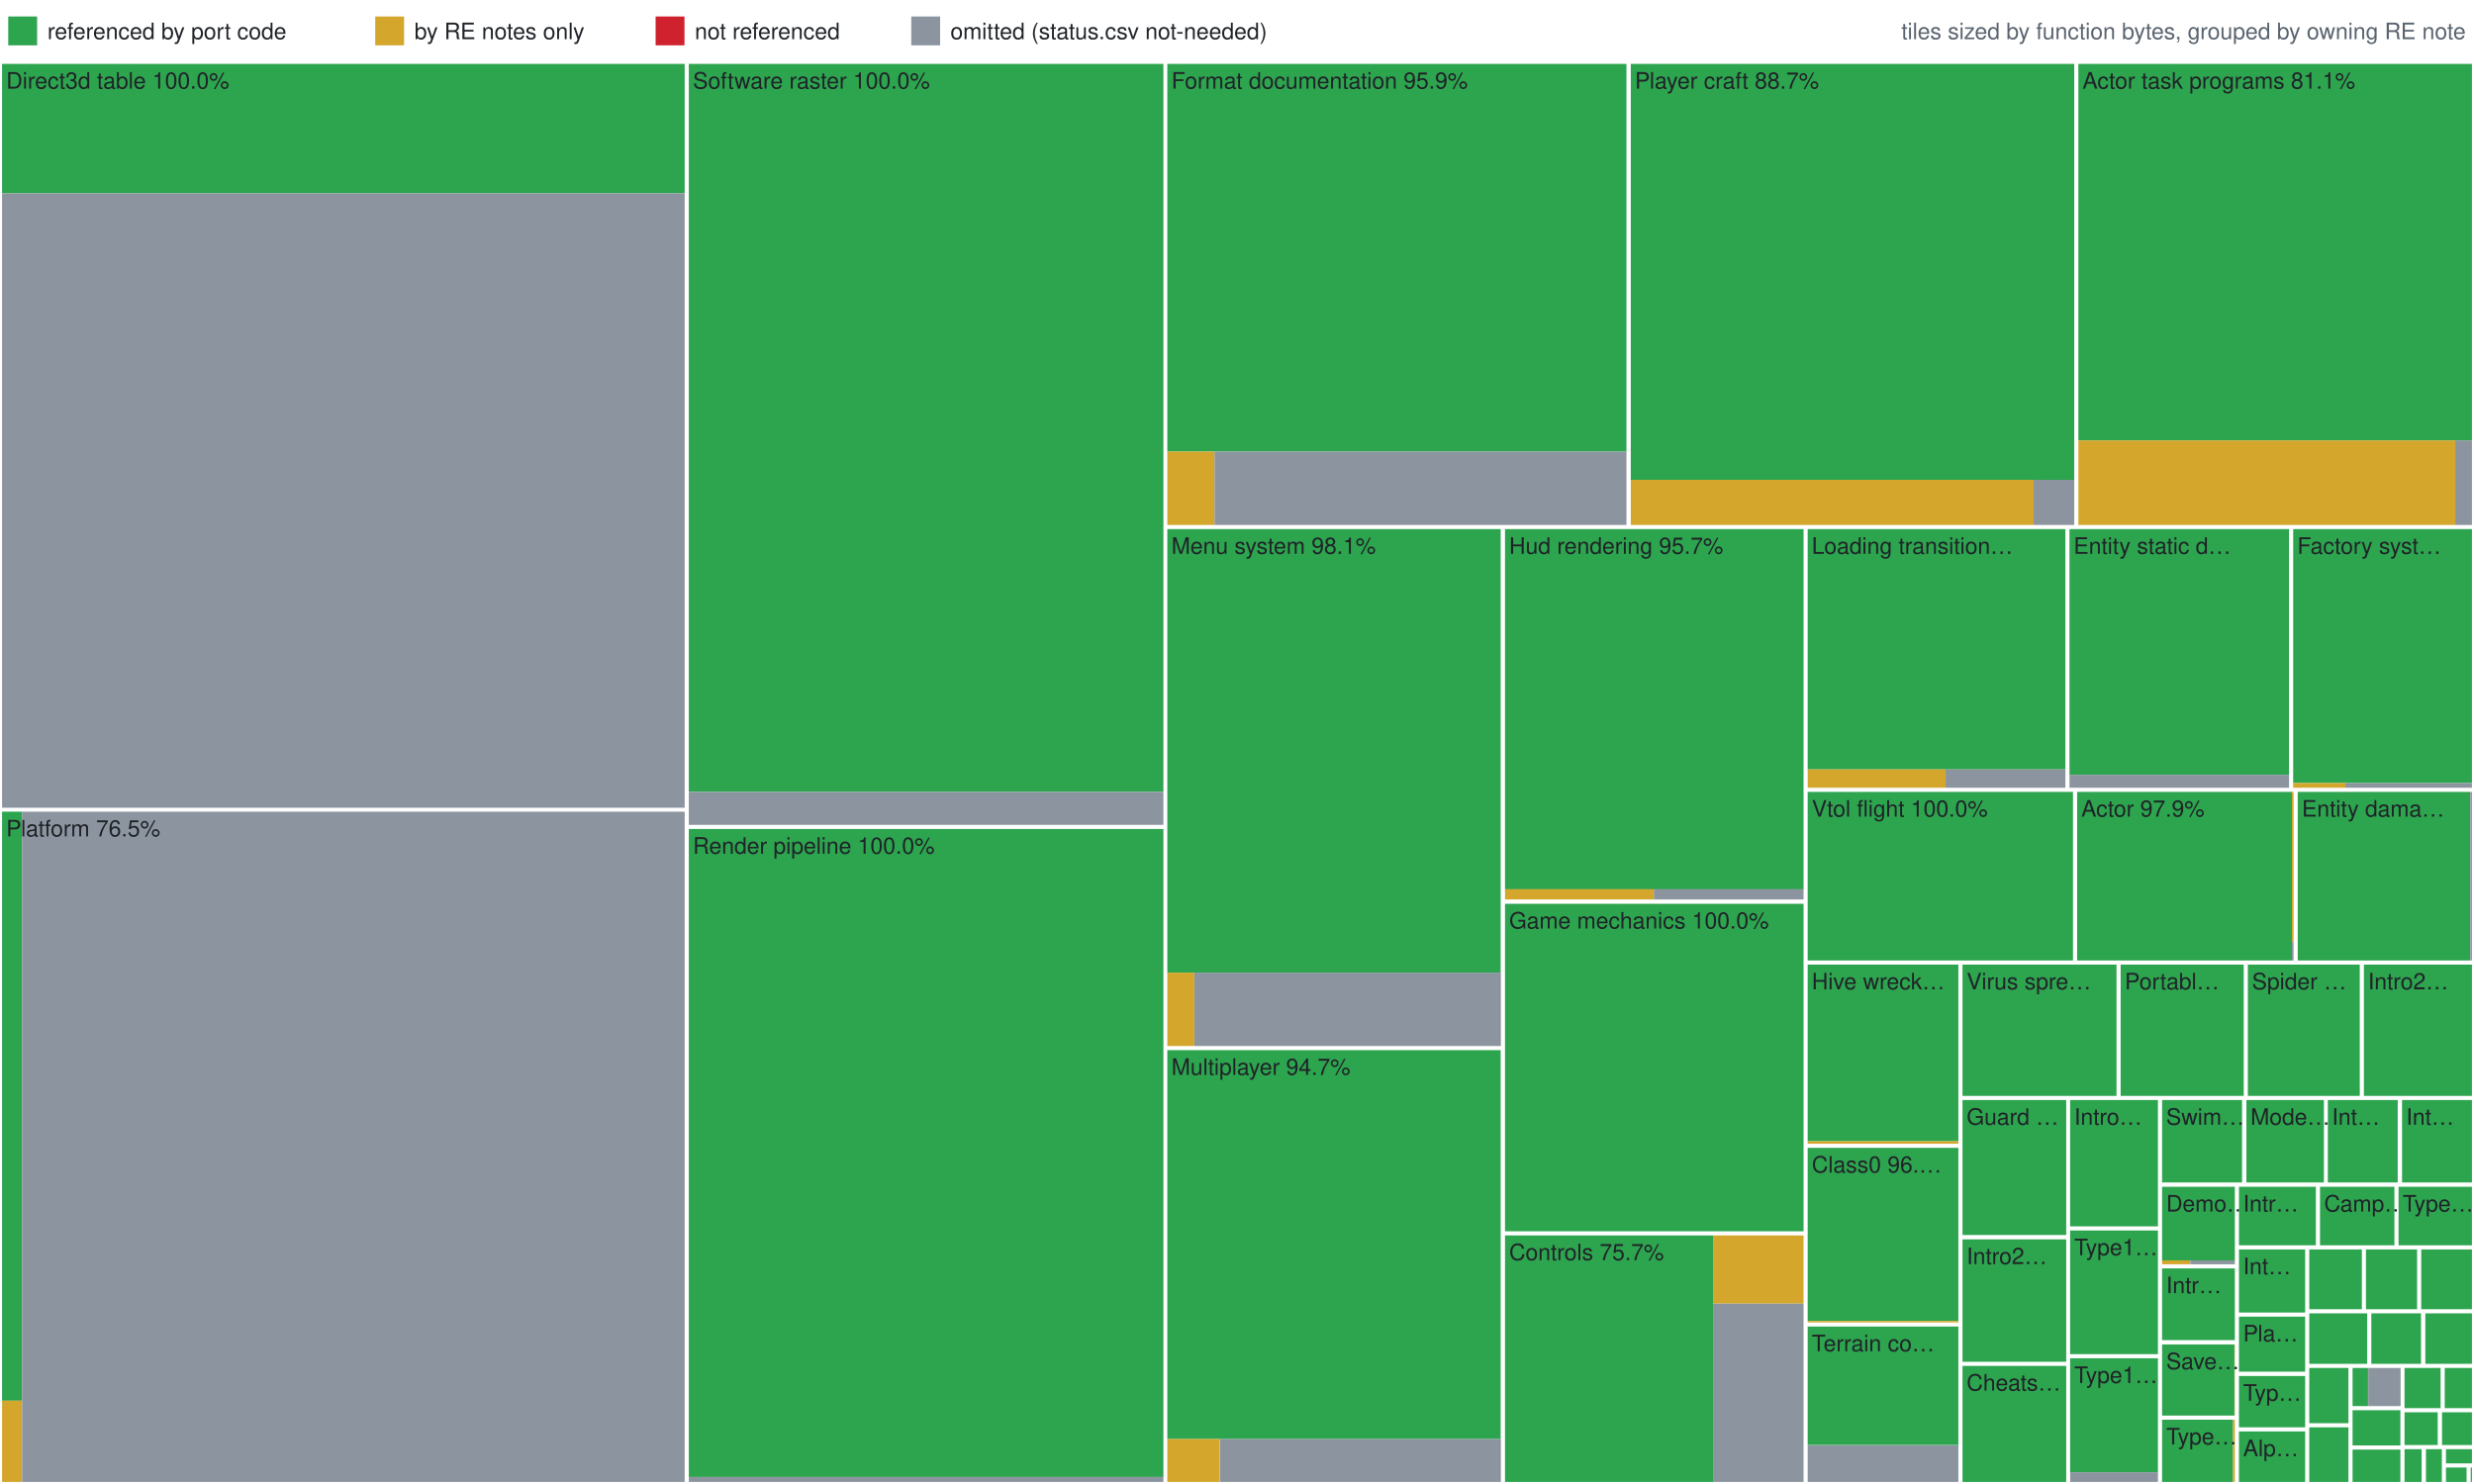
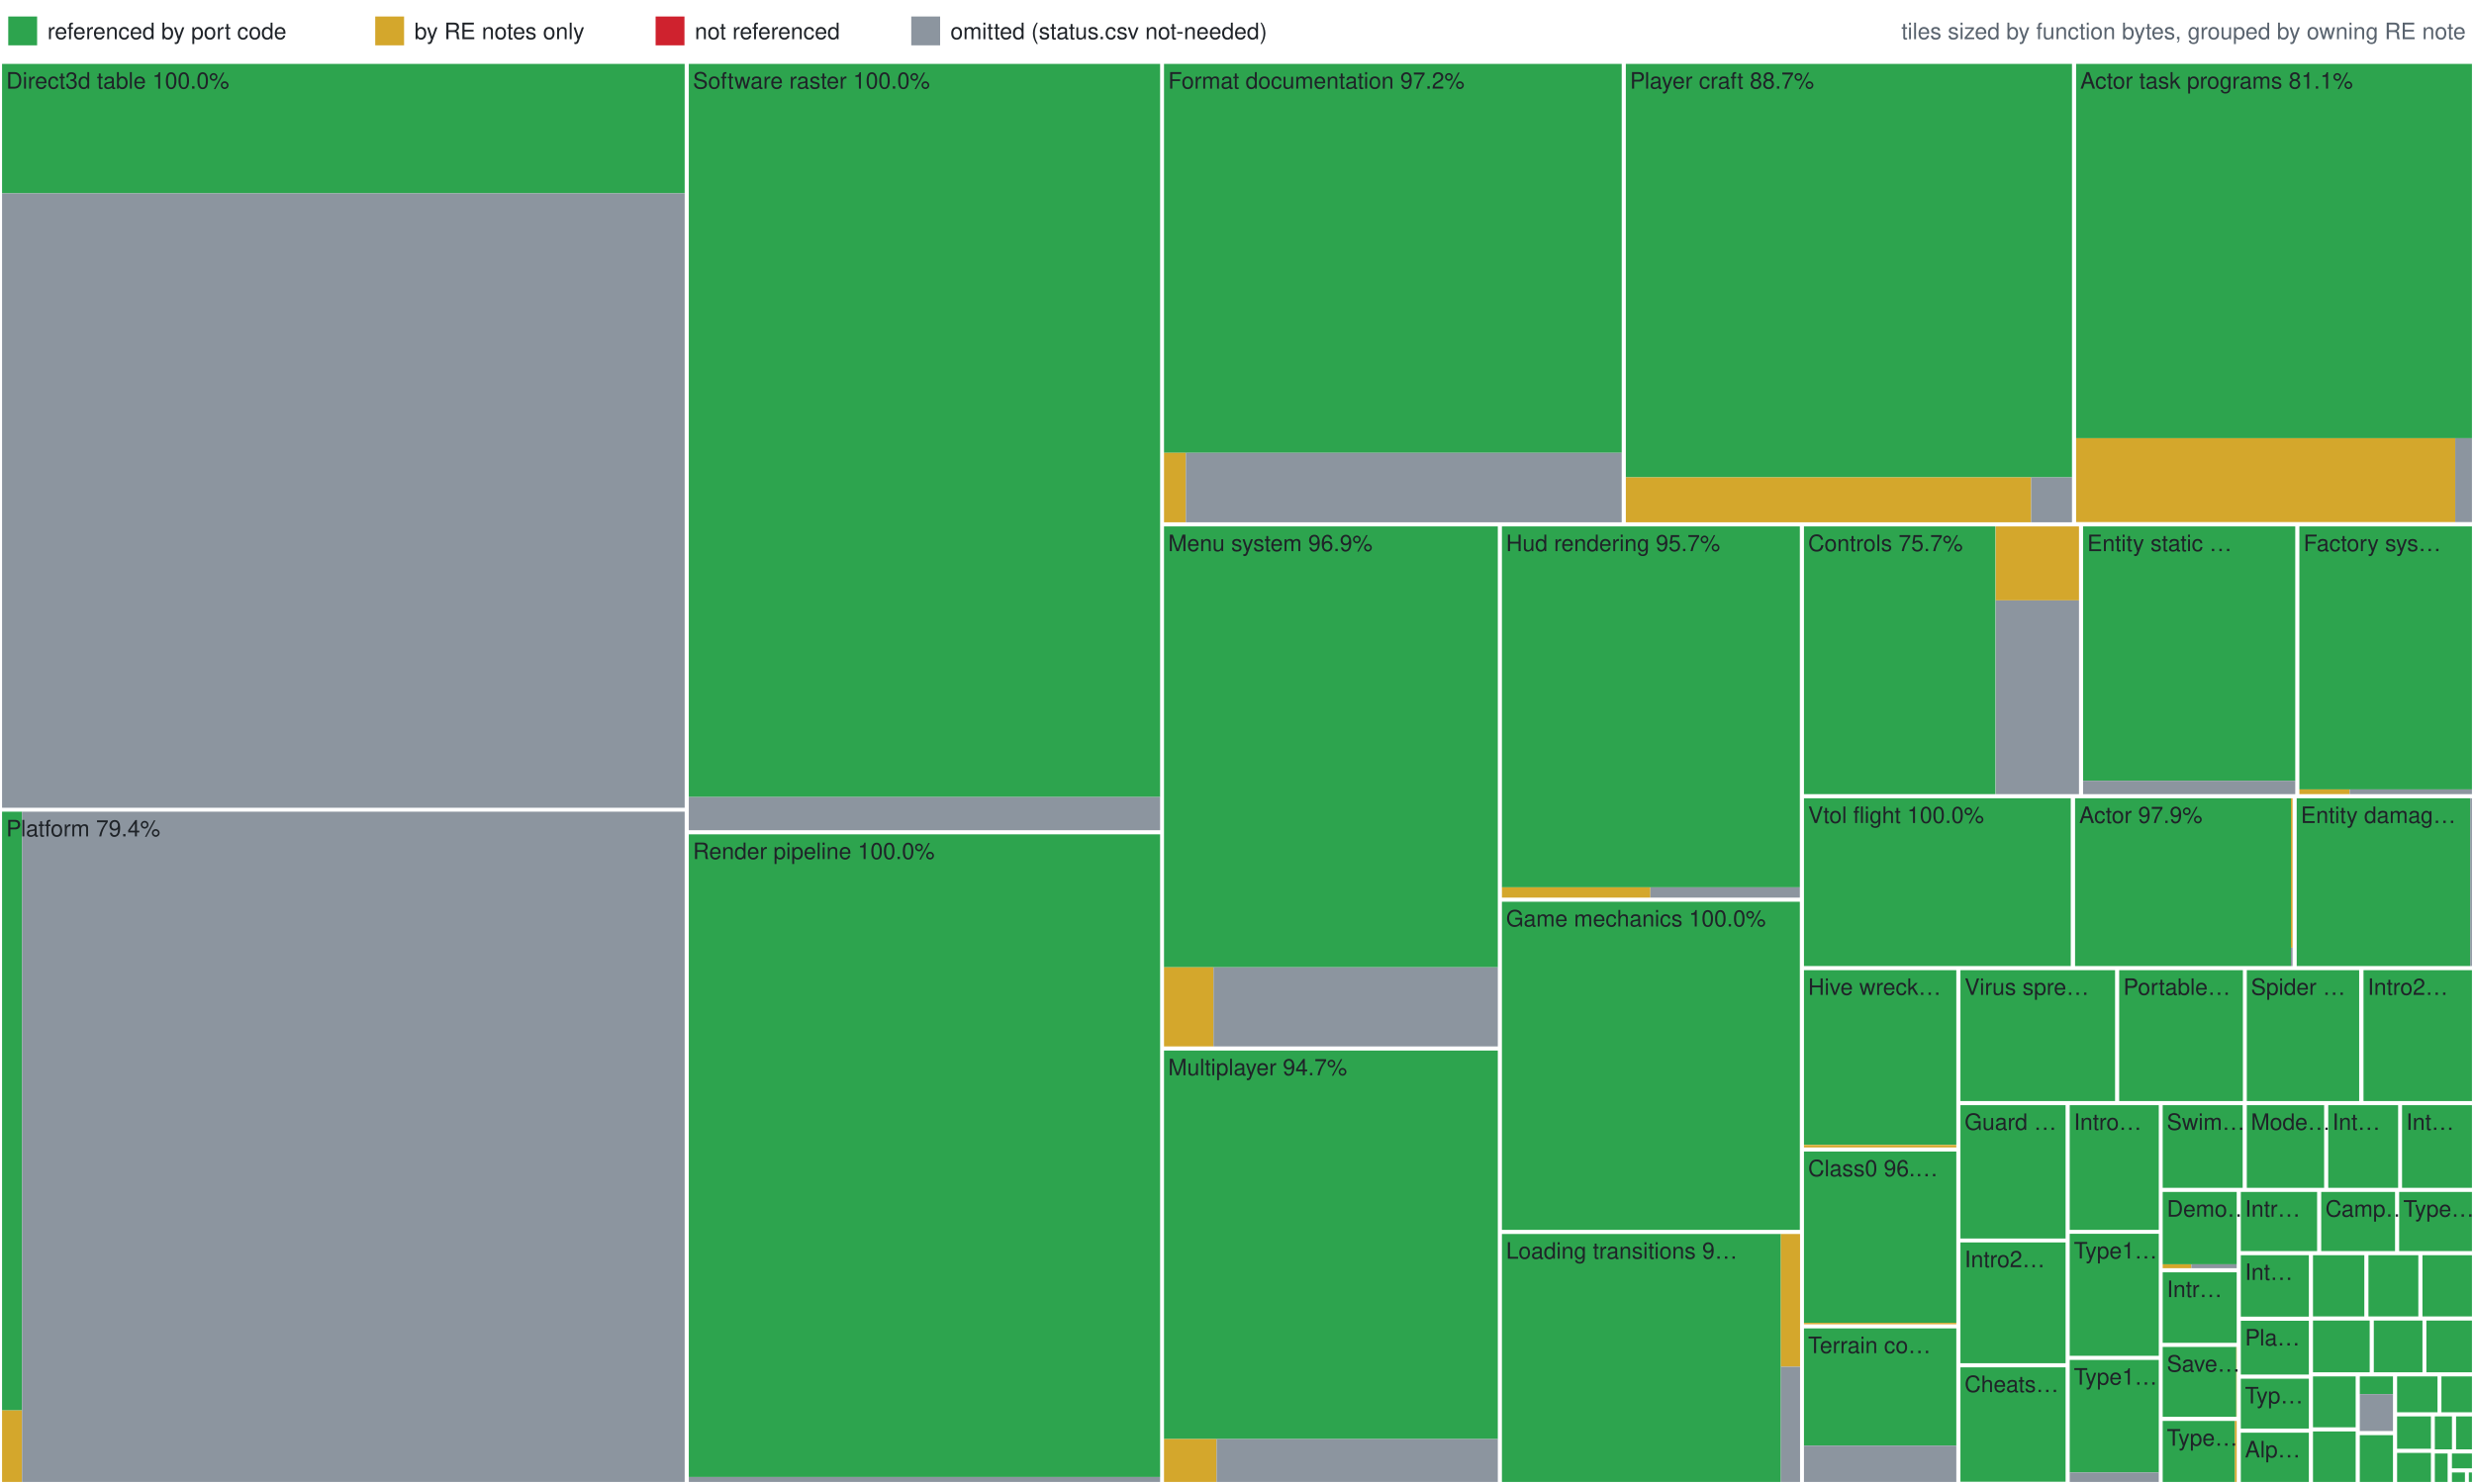
<svg xmlns="http://www.w3.org/2000/svg" width="1200" height="720" viewBox="0 0 1200 720" font-family="Segoe UI, Helvetica, Arial, sans-serif" font-size="11">
  <rect width="1200" height="720" fill="#ffffff" />
  <rect x="4" y="8" width="14" height="14" fill="#2da44e" />
  <text x="23" y="19" fill="#1f2328">referenced by port code</text>
  <rect x="182" y="8" width="14" height="14" fill="#d4a72c" />
  <text x="201" y="19" fill="#1f2328">by RE notes only</text>
  <rect x="318" y="8" width="14" height="14" fill="#cf222e" />
  <text x="337" y="19" fill="#1f2328">not referenced</text>
  <rect x="442" y="8" width="14" height="14" fill="#8c959f" />
  <text x="461" y="19" fill="#1f2328">omitted (status.csv not-needed)</text>
  <text x="1196" y="19" fill="#59636e" text-anchor="end">tiles sized by function bytes, grouped by owning RE note</text>
  <g>
    <rect x="1" y="31" width="331.1" height="62.8" fill="#2da44e" />
    <rect x="1" y="93.8" width="331.1" height="298.1" fill="#8c959f" />
    <text x="3" y="43" fill="#1f2328">Direct3d table 100.0%</text>
  </g>
  <g>
-     <rect x="1" y="393.8" width="9.7" height="285.8" fill="#2da44e" />
-     <rect x="1" y="679.6" width="9.7" height="39.4" fill="#d4a72c" />
+     <rect x="1" y="393.8" width="9.7" height="290.5" fill="#2da44e" />
+     <rect x="1" y="684.3" width="9.7" height="34.7" fill="#d4a72c" />
    <rect x="10.7" y="393.8" width="321.4" height="325.2" fill="#8c959f" />
-     <text x="3" y="405.8" fill="#1f2328">Platform 76.5%</text>
-   </g>
-   <g>
-     <rect x="334.1" y="31" width="230.2" height="353.2" fill="#2da44e" />
-     <rect x="334.1" y="384.2" width="230.2" height="16" fill="#8c959f" />
+     <text x="3" y="405.8" fill="#1f2328">Platform 79.4%</text>
+   </g>
+   <g>
+     <rect x="334.1" y="31" width="228.6" height="355.7" fill="#2da44e" />
+     <rect x="334.1" y="386.7" width="228.6" height="16.1" fill="#8c959f" />
    <text x="336.1" y="43" fill="#1f2328">Software raster 100.0%</text>
  </g>
  <g>
-     <rect x="334.1" y="402.2" width="230.2" height="314.4" fill="#2da44e" />
-     <rect x="334.1" y="716.6" width="230.2" height="2.4" fill="#8c959f" />
-     <text x="336.1" y="414.2" fill="#1f2328">Render pipeline 100.0%</text>
-   </g>
-   <g>
-     <rect x="566.2" y="31" width="222.7" height="188.1" fill="#2da44e" />
-     <rect x="566.2" y="219.1" width="22.9" height="35.6" fill="#d4a72c" />
-     <rect x="589.1" y="219.1" width="199.8" height="35.6" fill="#8c959f" />
-     <text x="568.2" y="43" fill="#1f2328">Format documentation 95.9%</text>
-   </g>
-   <g>
-     <rect x="791" y="31" width="215.1" height="201.8" fill="#2da44e" />
-     <rect x="791" y="232.8" width="195.4" height="21.9" fill="#d4a72c" />
-     <rect x="986.4" y="232.8" width="19.7" height="21.9" fill="#8c959f" />
-     <text x="793" y="43" fill="#1f2328">Player craft 88.7%</text>
-   </g>
-   <g>
-     <rect x="1008.1" y="31" width="190.9" height="182.7" fill="#2da44e" />
-     <rect x="1008.1" y="213.7" width="182.8" height="41" fill="#d4a72c" />
-     <rect x="1190.9" y="213.7" width="8.1" height="41" fill="#8c959f" />
-     <text x="1010.1" y="43" fill="#1f2328">Actor task programs 81.1%</text>
-   </g>
-   <g>
-     <rect x="566.2" y="256.7" width="161.7" height="215.3" fill="#2da44e" />
-     <rect x="566.2" y="471.9" width="13.1" height="35.6" fill="#d4a72c" />
-     <rect x="579.3" y="471.9" width="148.7" height="35.6" fill="#8c959f" />
-     <text x="568.2" y="268.7" fill="#1f2328">Menu system 98.1%</text>
-   </g>
-   <g>
-     <rect x="566.2" y="509.5" width="161.7" height="188.7" fill="#2da44e" />
-     <rect x="566.2" y="698.2" width="25.4" height="20.8" fill="#d4a72c" />
-     <rect x="591.7" y="698.2" width="136.3" height="20.8" fill="#8c959f" />
-     <text x="568.2" y="521.5" fill="#1f2328">Multiplayer 94.7%</text>
-   </g>
-   <g>
-     <rect x="730" y="256.7" width="144.8" height="174.8" fill="#2da44e" />
-     <rect x="730" y="431.4" width="72.2" height="5" fill="#d4a72c" />
-     <rect x="802.2" y="431.4" width="72.6" height="5" fill="#8c959f" />
-     <text x="732" y="268.7" fill="#1f2328">Hud rendering 95.7%</text>
-   </g>
-   <g>
-     <rect x="730" y="438.5" width="144.8" height="158.9" fill="#2da44e" />
-     <text x="732" y="450.5" fill="#1f2328">Game mechanics 100.0%</text>
-   </g>
-   <g>
-     <rect x="730" y="599.4" width="100.9" height="119.6" fill="#2da44e" />
-     <rect x="830.9" y="599.4" width="43.9" height="33.1" fill="#d4a72c" />
-     <rect x="830.9" y="632.5" width="43.9" height="86.5" fill="#8c959f" />
-     <text x="732" y="611.4" fill="#1f2328">Controls 75.7%</text>
-   </g>
-   <g>
-     <rect x="876.8" y="256.7" width="125" height="116.6" fill="#2da44e" />
-     <rect x="876.8" y="373.3" width="66.9" height="8.9" fill="#d4a72c" />
-     <rect x="943.7" y="373.3" width="58.1" height="8.9" fill="#8c959f" />
-     <text x="878.8" y="268.7" fill="#1f2328">Loading transition…</text>
-   </g>
-   <g>
-     <rect x="1003.8" y="256.7" width="106.5" height="119.2" fill="#2da44e" />
-     <rect x="1003.8" y="375.9" width="106.5" height="6.3" fill="#8c959f" />
-     <text x="1005.8" y="268.7" fill="#1f2328">Entity static d…</text>
-   </g>
-   <g>
-     <rect x="1112.3" y="256.7" width="86.7" height="123.2" fill="#2da44e" />
-     <rect x="1112.3" y="379.9" width="25.3" height="2.3" fill="#d4a72c" />
-     <rect x="1137.6" y="379.9" width="61.4" height="2.3" fill="#8c959f" />
-     <text x="1114.3" y="268.7" fill="#1f2328">Factory syst…</text>
-   </g>
-   <g>
-     <rect x="876.8" y="384.2" width="128.7" height="81.8" fill="#2da44e" />
-     <text x="878.8" y="396.2" fill="#1f2328">Vtol flight 100.0%</text>
-   </g>
-   <g>
-     <rect x="1007.5" y="384.2" width="104.2" height="81.8" fill="#2da44e" />
-     <rect x="1111.7" y="384.2" width="0.8" height="72.9" fill="#d4a72c" />
-     <rect x="1111.7" y="457.1" width="0.8" height="8.9" fill="#8c959f" />
-     <text x="1009.5" y="396.2" fill="#1f2328">Actor 97.9%</text>
-   </g>
-   <g>
-     <rect x="1114.5" y="384.2" width="83.7" height="81.8" fill="#2da44e" />
-     <rect x="1198.2" y="384.2" width="0.8" height="81.8" fill="#8c959f" />
-     <text x="1116.5" y="396.2" fill="#1f2328">Entity dama…</text>
-   </g>
-   <g>
-     <rect x="876.8" y="468" width="73.1" height="85.7" fill="#2da44e" />
-     <rect x="876.8" y="553.7" width="73.1" height="1.2" fill="#d4a72c" />
-     <text x="878.8" y="480" fill="#1f2328">Hive wreck…</text>
-   </g>
-   <g>
-     <rect x="876.8" y="556.9" width="73.1" height="84" fill="#2da44e" />
-     <rect x="876.8" y="640.9" width="73.1" height="0.7" fill="#d4a72c" />
-     <text x="878.8" y="568.9" fill="#1f2328">Class0 96.…</text>
-   </g>
-   <g>
-     <rect x="876.8" y="643.6" width="73.1" height="57.5" fill="#2da44e" />
-     <rect x="876.8" y="701.2" width="73.1" height="17.8" fill="#8c959f" />
-     <text x="878.8" y="655.6" fill="#1f2328">Terrain co…</text>
-   </g>
-   <g>
-     <rect x="951.9" y="468" width="74.7" height="63.7" fill="#2da44e" />
-     <text x="953.9" y="480" fill="#1f2328">Virus spre…</text>
-   </g>
-   <g>
-     <rect x="1028.6" y="468" width="59.7" height="63.7" fill="#2da44e" />
-     <text x="1030.6" y="480" fill="#1f2328">Portabl…</text>
-   </g>
-   <g>
-     <rect x="1090.3" y="468" width="54.3" height="63.7" fill="#2da44e" />
-     <text x="1092.3" y="480" fill="#1f2328">Spider …</text>
-   </g>
-   <g>
-     <rect x="1146.6" y="468" width="52.4" height="63.7" fill="#2da44e" />
-     <text x="1148.6" y="480" fill="#1f2328">Intro2…</text>
-   </g>
-   <g>
-     <rect x="951.9" y="533.7" width="50.3" height="65.5" fill="#2da44e" />
-     <text x="953.9" y="545.7" fill="#1f2328">Guard …</text>
-   </g>
-   <g>
-     <rect x="951.9" y="601.3" width="50.3" height="59.4" fill="#2da44e" />
-     <text x="953.9" y="613.3" fill="#1f2328">Intro2…</text>
-   </g>
-   <g>
-     <rect x="951.9" y="662.7" width="50.3" height="56.3" fill="#2da44e" />
-     <rect x="951.9" y="719" width="50.3" height="0" fill="#8c959f" />
-     <text x="953.9" y="674.7" fill="#1f2328">Cheats…</text>
-   </g>
-   <g>
-     <rect x="1004.1" y="533.7" width="42.6" height="61.3" fill="#2da44e" />
-     <text x="1006.1" y="545.7" fill="#1f2328">Intro…</text>
-   </g>
-   <g>
-     <rect x="1004.1" y="597" width="42.6" height="60" fill="#2da44e" />
-     <text x="1006.1" y="609" fill="#1f2328">Type1…</text>
-   </g>
-   <g>
-     <rect x="1004.1" y="659" width="42.6" height="55.3" fill="#2da44e" />
-     <rect x="1004.1" y="714.3" width="42.6" height="4.7" fill="#8c959f" />
-     <text x="1006.1" y="671" fill="#1f2328">Type1…</text>
-   </g>
-   <g>
-     <rect x="1048.7" y="533.7" width="38.8" height="40" fill="#2da44e" />
-     <text x="1050.7" y="545.7" fill="#1f2328">Swim…</text>
-   </g>
-   <g>
-     <rect x="1089.6" y="533.7" width="37.6" height="40" fill="#2da44e" />
-     <text x="1091.6" y="545.7" fill="#1f2328">Mode…</text>
-   </g>
-   <g>
-     <rect x="1129.1" y="533.7" width="33.9" height="40" fill="#2da44e" />
-     <text x="1131.1" y="545.7" fill="#1f2328">Int…</text>
-   </g>
-   <g>
-     <rect x="1165.1" y="533.7" width="33.9" height="40" fill="#2da44e" />
-     <text x="1167.1" y="545.7" fill="#1f2328">Int…</text>
-   </g>
-   <g>
-     <rect x="1048.7" y="575.8" width="35.3" height="35.8" fill="#2da44e" />
-     <rect x="1048.7" y="611.5" width="13.6" height="1.9" fill="#d4a72c" />
-     <rect x="1062.4" y="611.5" width="21.6" height="1.9" fill="#8c959f" />
-     <text x="1050.7" y="587.8" fill="#1f2328">Demo…</text>
-   </g>
-   <g>
-     <rect x="1048.7" y="615.4" width="35.3" height="34.8" fill="#2da44e" />
-     <text x="1050.7" y="627.4" fill="#1f2328">Intr…</text>
-   </g>
-   <g>
-     <rect x="1048.7" y="652.3" width="35.1" height="34.5" fill="#2da44e" />
-     <rect x="1083.8" y="652.3" width="0.2" height="34.5" fill="#d4a72c" />
-     <text x="1050.7" y="664.3" fill="#1f2328">Save…</text>
-   </g>
-   <g>
-     <rect x="1048.7" y="688.8" width="34.4" height="30.2" fill="#2da44e" />
-     <rect x="1083.1" y="688.8" width="0.9" height="30.2" fill="#d4a72c" />
-     <text x="1050.7" y="700.8" fill="#1f2328">Type…</text>
-   </g>
-   <g>
-     <rect x="1086" y="575.8" width="37.3" height="28.4" fill="#2da44e" />
-     <text x="1088" y="587.8" fill="#1f2328">Intr…</text>
-   </g>
-   <g>
-     <rect x="1125.3" y="575.8" width="36.1" height="28.4" fill="#2da44e" />
-     <text x="1127.3" y="587.8" fill="#1f2328">Camp…</text>
-   </g>
-   <g>
-     <rect x="1163.4" y="575.8" width="35.6" height="28.4" fill="#2da44e" />
-     <text x="1165.4" y="587.8" fill="#1f2328">Type…</text>
-   </g>
-   <g>
-     <rect x="1086" y="606.2" width="32.1" height="30.6" fill="#2da44e" />
-     <text x="1088" y="618.2" fill="#1f2328">Int…</text>
-   </g>
-   <g>
-     <rect x="1086" y="638.8" width="32.1" height="26.7" fill="#2da44e" />
-     <text x="1088" y="650.8" fill="#1f2328">Pla…</text>
-   </g>
-   <g>
-     <rect x="1086" y="667.6" width="32.1" height="24.9" fill="#2da44e" />
-     <text x="1088" y="679.6" fill="#1f2328">Typ…</text>
-   </g>
-   <g>
-     <rect x="1086" y="694.5" width="32.1" height="24.5" fill="#2da44e" />
-     <text x="1088" y="706.5" fill="#1f2328">Alp…</text>
-   </g>
-   <g>
-     <rect x="1120.1" y="606.2" width="25.5" height="29" fill="#2da44e" />
-   </g>
-   <g>
-     <rect x="1147.6" y="606.2" width="24.8" height="29" fill="#2da44e" />
-   </g>
-   <g>
-     <rect x="1174.4" y="606.2" width="24.6" height="29" fill="#2da44e" />
-   </g>
-   <g>
-     <rect x="1120.1" y="637.2" width="28.1" height="24.5" fill="#2da44e" />
-   </g>
-   <g>
-     <rect x="1150.2" y="637.2" width="24.1" height="24.5" fill="#2da44e" />
-   </g>
-   <g>
-     <rect x="1176.4" y="637.2" width="22.6" height="24.5" fill="#2da44e" />
-   </g>
-   <g>
-     <rect x="1120.1" y="663.7" width="19" height="26.8" fill="#2da44e" />
-   </g>
-   <g>
-     <rect x="1120.1" y="692.5" width="19" height="26.5" fill="#2da44e" />
-   </g>
-   <g>
-     <rect x="1141.1" y="663.7" width="7.5" height="18.5" fill="#2da44e" />
-     <rect x="1148.7" y="663.7" width="15.7" height="18.5" fill="#8c959f" />
-   </g>
-   <g>
-     <rect x="1141.1" y="684.2" width="23.2" height="17.1" fill="#2da44e" />
-   </g>
-   <g>
-     <rect x="1141.1" y="703.3" width="23.2" height="15.7" fill="#2da44e" />
-   </g>
-   <g>
-     <rect x="1166.3" y="663.7" width="17.5" height="19.5" fill="#2da44e" />
-   </g>
-   <g>
-     <rect x="1185.8" y="663.7" width="13.2" height="19.5" fill="#2da44e" />
-   </g>
-   <g>
-     <rect x="1166.3" y="685.2" width="16.1" height="15.9" fill="#2da44e" />
-   </g>
-   <g>
-     <rect x="1184.5" y="685.2" width="14.5" height="15.9" fill="#2da44e" />
-   </g>
-   <g>
-     <rect x="1166.3" y="703.1" width="8.3" height="15.9" fill="#2da44e" />
-   </g>
-   <g>
-     <rect x="1176.7" y="703.1" width="7.7" height="15.9" fill="#2da44e" />
-   </g>
-   <g>
-     <rect x="1186.4" y="703.1" width="12.6" height="6.9" fill="#2da44e" />
-   </g>
-   <g>
-     <rect x="1186.4" y="712" width="10" height="7" fill="#2da44e" />
-   </g>
-   <g>
-     <rect x="1198.4" y="712" width="0.6" height="7" fill="#2da44e" />
+     <rect x="334.1" y="404.8" width="228.6" height="311.8" fill="#2da44e" />
+     <rect x="334.1" y="716.6" width="228.6" height="2.4" fill="#8c959f" />
+     <text x="336.1" y="416.8" fill="#1f2328">Render pipeline 100.0%</text>
+   </g>
+   <g>
+     <rect x="564.6" y="31" width="222" height="188.7" fill="#2da44e" />
+     <rect x="564.6" y="219.7" width="10.6" height="33.7" fill="#d4a72c" />
+     <rect x="575.2" y="219.7" width="211.4" height="33.7" fill="#8c959f" />
+     <text x="566.6" y="43" fill="#1f2328">Format documentation 97.2%</text>
+   </g>
+   <g>
+     <rect x="788.6" y="31" width="216.4" height="200.6" fill="#2da44e" />
+     <rect x="788.6" y="231.6" width="196.6" height="21.8" fill="#d4a72c" />
+     <rect x="985.2" y="231.6" width="19.8" height="21.8" fill="#8c959f" />
+     <text x="790.6" y="43" fill="#1f2328">Player craft 88.7%</text>
+   </g>
+   <g>
+     <rect x="1007" y="31" width="192" height="181.6" fill="#2da44e" />
+     <rect x="1007" y="212.6" width="183.9" height="40.7" fill="#d4a72c" />
+     <rect x="1190.9" y="212.6" width="8.1" height="40.7" fill="#8c959f" />
+     <text x="1009" y="43" fill="#1f2328">Actor task programs 81.1%</text>
+   </g>
+   <g>
+     <rect x="564.6" y="255.4" width="161.9" height="213.9" fill="#2da44e" />
+     <rect x="564.6" y="469.3" width="24" height="38.4" fill="#d4a72c" />
+     <rect x="588.6" y="469.3" width="137.9" height="38.4" fill="#8c959f" />
+     <text x="566.6" y="267.4" fill="#1f2328">Menu system 96.9%</text>
+   </g>
+   <g>
+     <rect x="564.6" y="509.7" width="161.9" height="188.5" fill="#2da44e" />
+     <rect x="564.6" y="698.2" width="25.5" height="20.8" fill="#d4a72c" />
+     <rect x="590.1" y="698.2" width="136.4" height="20.8" fill="#8c959f" />
+     <text x="566.6" y="521.7" fill="#1f2328">Multiplayer 94.7%</text>
+   </g>
+   <g>
+     <rect x="728.5" y="255.4" width="144.5" height="175.1" fill="#2da44e" />
+     <rect x="728.5" y="430.5" width="72" height="5" fill="#d4a72c" />
+     <rect x="800.5" y="430.5" width="72.5" height="5" fill="#8c959f" />
+     <text x="730.5" y="267.4" fill="#1f2328">Hud rendering 95.7%</text>
+   </g>
+   <g>
+     <rect x="728.5" y="437.5" width="144.5" height="159.2" fill="#2da44e" />
+     <text x="730.5" y="449.5" fill="#1f2328">Game mechanics 100.0%</text>
+   </g>
+   <g>
+     <rect x="728.5" y="598.7" width="135.3" height="120.3" fill="#2da44e" />
+     <rect x="863.8" y="598.7" width="9.3" height="64.4" fill="#d4a72c" />
+     <rect x="863.8" y="663.1" width="9.3" height="55.9" fill="#8c959f" />
+     <text x="730.5" y="610.7" fill="#1f2328">Loading transitions 9…</text>
+   </g>
+   <g>
+     <rect x="875" y="255.4" width="92.9" height="129.9" fill="#2da44e" />
+     <rect x="968" y="255.4" width="40.4" height="35.9" fill="#d4a72c" />
+     <rect x="968" y="291.3" width="40.4" height="94" fill="#8c959f" />
+     <text x="877" y="267.4" fill="#1f2328">Controls 75.7%</text>
+   </g>
+   <g>
+     <rect x="1010.4" y="255.4" width="102.9" height="123.4" fill="#2da44e" />
+     <rect x="1010.4" y="378.8" width="102.9" height="6.5" fill="#8c959f" />
+     <text x="1012.4" y="267.4" fill="#1f2328">Entity static …</text>
+   </g>
+   <g>
+     <rect x="1115.3" y="255.4" width="83.7" height="127.6" fill="#2da44e" />
+     <rect x="1115.3" y="383" width="24.4" height="2.3" fill="#d4a72c" />
+     <rect x="1139.7" y="383" width="59.3" height="2.3" fill="#8c959f" />
+     <text x="1117.3" y="267.4" fill="#1f2328">Factory sys…</text>
+   </g>
+   <g>
+     <rect x="875" y="387.3" width="129.4" height="81.4" fill="#2da44e" />
+     <text x="877" y="399.3" fill="#1f2328">Vtol flight 100.0%</text>
+   </g>
+   <g>
+     <rect x="1006.5" y="387.3" width="104.7" height="81.4" fill="#2da44e" />
+     <rect x="1111.2" y="387.3" width="0.8" height="72.5" fill="#d4a72c" />
+     <rect x="1111.2" y="459.8" width="0.8" height="8.9" fill="#8c959f" />
+     <text x="1008.5" y="399.3" fill="#1f2328">Actor 97.9%</text>
+   </g>
+   <g>
+     <rect x="1114" y="387.3" width="84.2" height="81.4" fill="#2da44e" />
+     <rect x="1198.2" y="387.3" width="0.8" height="81.4" fill="#8c959f" />
+     <text x="1116" y="399.3" fill="#1f2328">Entity damag…</text>
+   </g>
+   <g>
+     <rect x="875" y="470.7" width="73.9" height="84.7" fill="#2da44e" />
+     <rect x="875" y="555.5" width="73.9" height="1.2" fill="#d4a72c" />
+     <text x="877" y="482.7" fill="#1f2328">Hive wreck…</text>
+   </g>
+   <g>
+     <rect x="875" y="558.7" width="73.9" height="83.1" fill="#2da44e" />
+     <rect x="875" y="641.8" width="73.9" height="0.7" fill="#d4a72c" />
+     <text x="877" y="570.7" fill="#1f2328">Class0 96.…</text>
+   </g>
+   <g>
+     <rect x="875" y="644.5" width="73.9" height="56.9" fill="#2da44e" />
+     <rect x="875" y="701.4" width="73.9" height="17.6" fill="#8c959f" />
+     <text x="877" y="656.5" fill="#1f2328">Terrain co…</text>
+   </g>
+   <g>
+     <rect x="950.9" y="470.7" width="75" height="63.5" fill="#2da44e" />
+     <text x="952.9" y="482.7" fill="#1f2328">Virus spre…</text>
+   </g>
+   <g>
+     <rect x="1027.9" y="470.7" width="60" height="63.5" fill="#2da44e" />
+     <text x="1029.9" y="482.7" fill="#1f2328">Portable…</text>
+   </g>
+   <g>
+     <rect x="1089.8" y="470.7" width="54.5" height="63.5" fill="#2da44e" />
+     <text x="1091.8" y="482.7" fill="#1f2328">Spider …</text>
+   </g>
+   <g>
+     <rect x="1146.4" y="470.7" width="52.6" height="63.5" fill="#2da44e" />
+     <text x="1148.4" y="482.7" fill="#1f2328">Intro2…</text>
+   </g>
+   <g>
+     <rect x="950.9" y="536.2" width="51" height="64.7" fill="#2da44e" />
+     <text x="952.9" y="548.2" fill="#1f2328">Guard …</text>
+   </g>
+   <g>
+     <rect x="950.9" y="602.8" width="51" height="58.6" fill="#2da44e" />
+     <text x="952.9" y="614.8" fill="#1f2328">Intro2…</text>
+   </g>
+   <g>
+     <rect x="950.9" y="663.4" width="51" height="55.5" fill="#2da44e" />
+     <rect x="950.9" y="719" width="51" height="0" fill="#8c959f" />
+     <text x="952.9" y="675.4" fill="#1f2328">Cheats…</text>
+   </g>
+   <g>
+     <rect x="1003.9" y="536.2" width="43.2" height="60.5" fill="#2da44e" />
+     <text x="1005.9" y="548.2" fill="#1f2328">Intro…</text>
+   </g>
+   <g>
+     <rect x="1003.9" y="598.6" width="43.2" height="59.2" fill="#2da44e" />
+     <text x="1005.9" y="610.6" fill="#1f2328">Type1…</text>
+   </g>
+   <g>
+     <rect x="1003.9" y="659.8" width="43.2" height="54.6" fill="#2da44e" />
+     <rect x="1003.9" y="714.4" width="43.2" height="4.6" fill="#8c959f" />
+     <text x="1005.9" y="671.8" fill="#1f2328">Type1…</text>
+   </g>
+   <g>
+     <rect x="1049" y="536.2" width="38.8" height="40.1" fill="#2da44e" />
+     <text x="1051" y="548.2" fill="#1f2328">Swim…</text>
+   </g>
+   <g>
+     <rect x="1089.8" y="536.2" width="37.5" height="40.1" fill="#2da44e" />
+     <text x="1091.8" y="548.2" fill="#1f2328">Mode…</text>
+   </g>
+   <g>
+     <rect x="1129.3" y="536.2" width="33.9" height="40.1" fill="#2da44e" />
+     <text x="1131.3" y="548.2" fill="#1f2328">Int…</text>
+   </g>
+   <g>
+     <rect x="1165.1" y="536.2" width="33.9" height="40.1" fill="#2da44e" />
+     <text x="1167.1" y="548.2" fill="#1f2328">Int…</text>
+   </g>
+   <g>
+     <rect x="1049" y="578.3" width="35.9" height="35.1" fill="#2da44e" />
+     <rect x="1049" y="613.4" width="13.9" height="1.9" fill="#d4a72c" />
+     <rect x="1062.9" y="613.4" width="22" height="1.9" fill="#8c959f" />
+     <text x="1051" y="590.3" fill="#1f2328">Demo…</text>
+   </g>
+   <g>
+     <rect x="1049" y="617.3" width="35.9" height="34.2" fill="#2da44e" />
+     <text x="1051" y="629.3" fill="#1f2328">Intr…</text>
+   </g>
+   <g>
+     <rect x="1049" y="653.5" width="35.7" height="33.9" fill="#2da44e" />
+     <rect x="1084.7" y="653.5" width="0.2" height="33.9" fill="#d4a72c" />
+     <text x="1051" y="665.5" fill="#1f2328">Save…</text>
+   </g>
+   <g>
+     <rect x="1049" y="689.4" width="35" height="29.6" fill="#2da44e" />
+     <rect x="1084" y="689.4" width="0.9" height="29.6" fill="#d4a72c" />
+     <text x="1051" y="701.4" fill="#1f2328">Type…</text>
+   </g>
+   <g>
+     <rect x="1086.9" y="578.3" width="37" height="28.7" fill="#2da44e" />
+     <text x="1088.9" y="590.3" fill="#1f2328">Intr…</text>
+   </g>
+   <g>
+     <rect x="1125.9" y="578.3" width="35.8" height="28.7" fill="#2da44e" />
+     <text x="1127.9" y="590.3" fill="#1f2328">Camp…</text>
+   </g>
+   <g>
+     <rect x="1163.7" y="578.3" width="35.3" height="28.7" fill="#2da44e" />
+     <text x="1165.7" y="590.3" fill="#1f2328">Type…</text>
+   </g>
+   <g>
+     <rect x="1086.9" y="609" width="33" height="29.8" fill="#2da44e" />
+     <text x="1088.9" y="621" fill="#1f2328">Int…</text>
+   </g>
+   <g>
+     <rect x="1086.9" y="640.8" width="33" height="26.1" fill="#2da44e" />
+     <text x="1088.9" y="652.8" fill="#1f2328">Pla…</text>
+   </g>
+   <g>
+     <rect x="1086.9" y="668.9" width="33" height="24.2" fill="#2da44e" />
+     <text x="1088.9" y="680.9" fill="#1f2328">Typ…</text>
+   </g>
+   <g>
+     <rect x="1086.9" y="695.1" width="33" height="23.9" fill="#2da44e" />
+     <text x="1088.9" y="707.1" fill="#1f2328">Alp…</text>
+   </g>
+   <g>
+     <rect x="1121.9" y="609" width="24.9" height="29.7" fill="#2da44e" />
+   </g>
+   <g>
+     <rect x="1148.8" y="609" width="24.2" height="29.7" fill="#2da44e" />
+   </g>
+   <g>
+     <rect x="1175" y="609" width="24" height="29.7" fill="#2da44e" />
+   </g>
+   <g>
+     <rect x="1121.9" y="640.7" width="27.5" height="25.1" fill="#2da44e" />
+   </g>
+   <g>
+     <rect x="1151.4" y="640.7" width="23.6" height="25.1" fill="#2da44e" />
+   </g>
+   <g>
+     <rect x="1176.9" y="640.7" width="22.1" height="25.1" fill="#2da44e" />
+   </g>
+   <g>
+     <rect x="1121.9" y="667.8" width="20.7" height="24.7" fill="#2da44e" />
+   </g>
+   <g>
+     <rect x="1121.9" y="694.5" width="20.7" height="24.5" fill="#2da44e" />
+   </g>
+   <g>
+     <rect x="1144.6" y="667.8" width="16.1" height="8.6" fill="#2da44e" />
+     <rect x="1144.6" y="676.4" width="16.1" height="17.9" fill="#8c959f" />
+   </g>
+   <g>
+     <rect x="1144.6" y="696.3" width="16.1" height="22.7" fill="#2da44e" />
+   </g>
+   <g>
+     <rect x="1162.7" y="667.8" width="19.6" height="17.4" fill="#2da44e" />
+   </g>
+   <g>
+     <rect x="1184.2" y="667.8" width="14.8" height="17.4" fill="#2da44e" />
+   </g>
+   <g>
+     <rect x="1162.7" y="687.2" width="16.4" height="15.7" fill="#2da44e" />
+   </g>
+   <g>
+     <rect x="1162.7" y="704.9" width="16.4" height="14.1" fill="#2da44e" />
+   </g>
+   <g>
+     <rect x="1181" y="687.2" width="8.3" height="16" fill="#2da44e" />
+   </g>
+   <g>
+     <rect x="1191.3" y="687.2" width="7.7" height="16" fill="#2da44e" />
+   </g>
+   <g>
+     <rect x="1181" y="705.2" width="6.2" height="13.8" fill="#2da44e" />
+   </g>
+   <g>
+     <rect x="1189.3" y="705.2" width="9.7" height="7.2" fill="#2da44e" />
+   </g>
+   <g>
+     <rect x="1189.3" y="714.4" width="6.3" height="4.6" fill="#2da44e" />
+   </g>
+   <g>
+     <rect x="1197.5" y="714.4" width="1.5" height="4.6" fill="#2da44e" />
  </g>
</svg>
